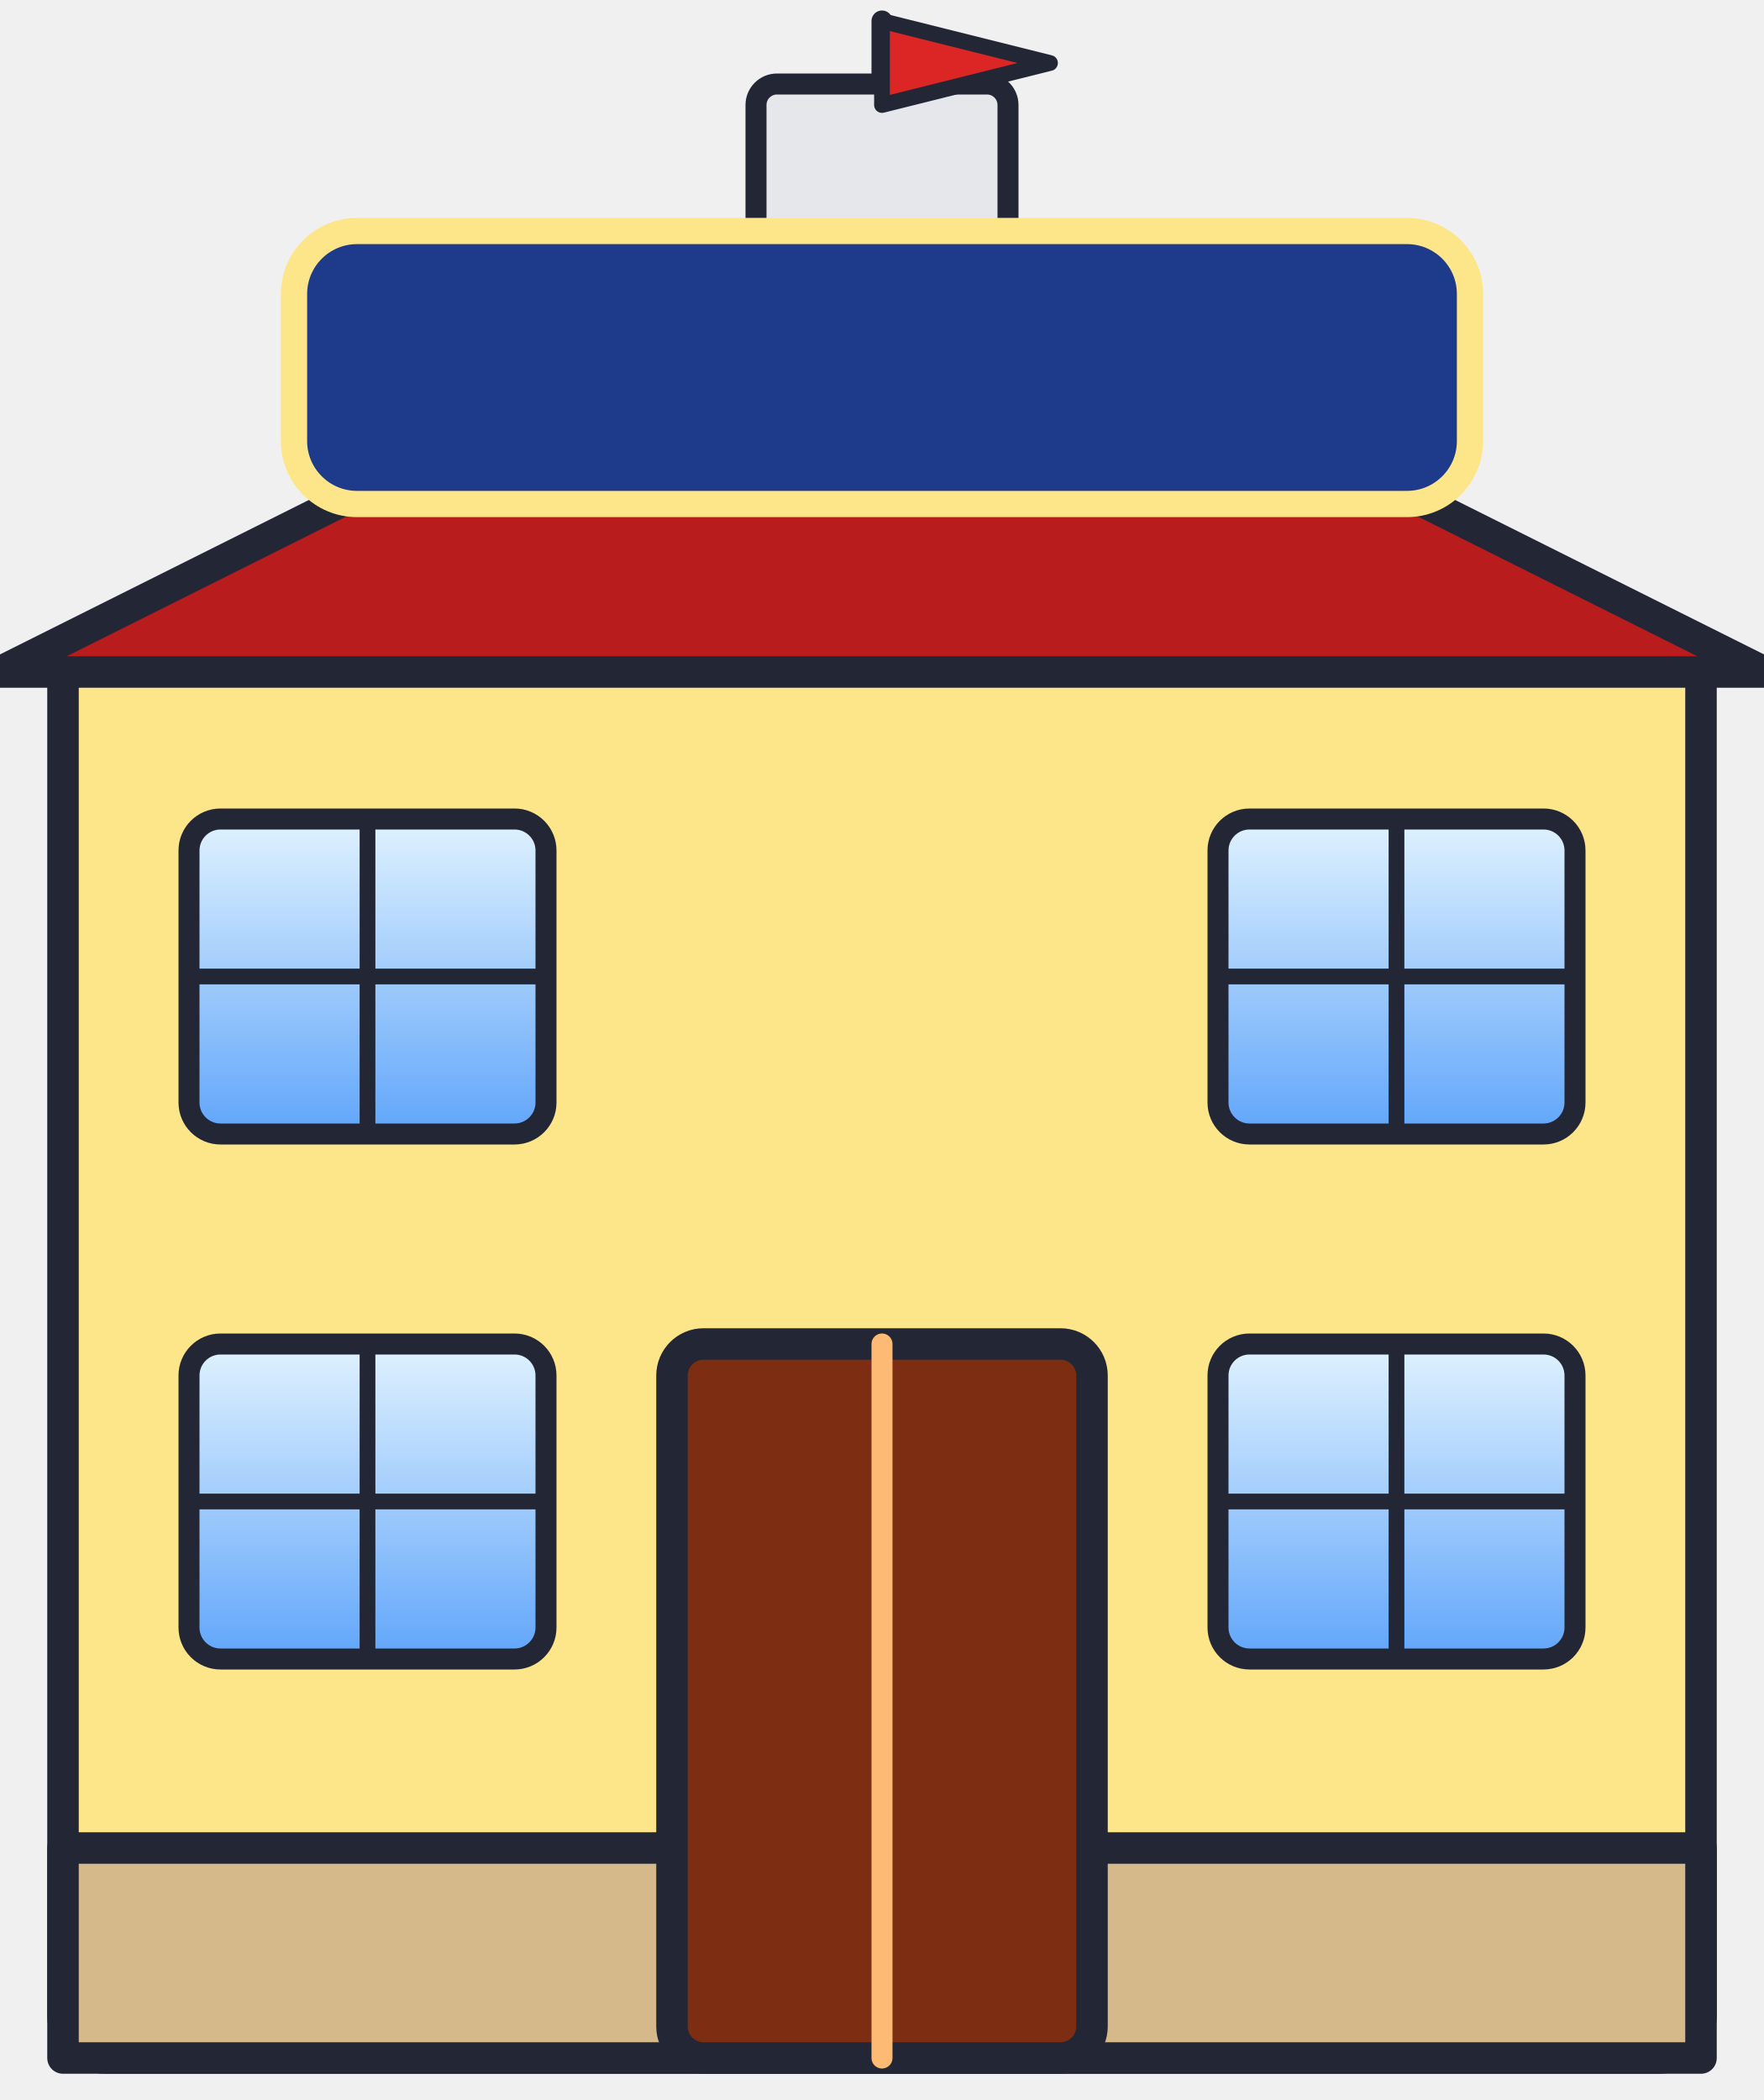
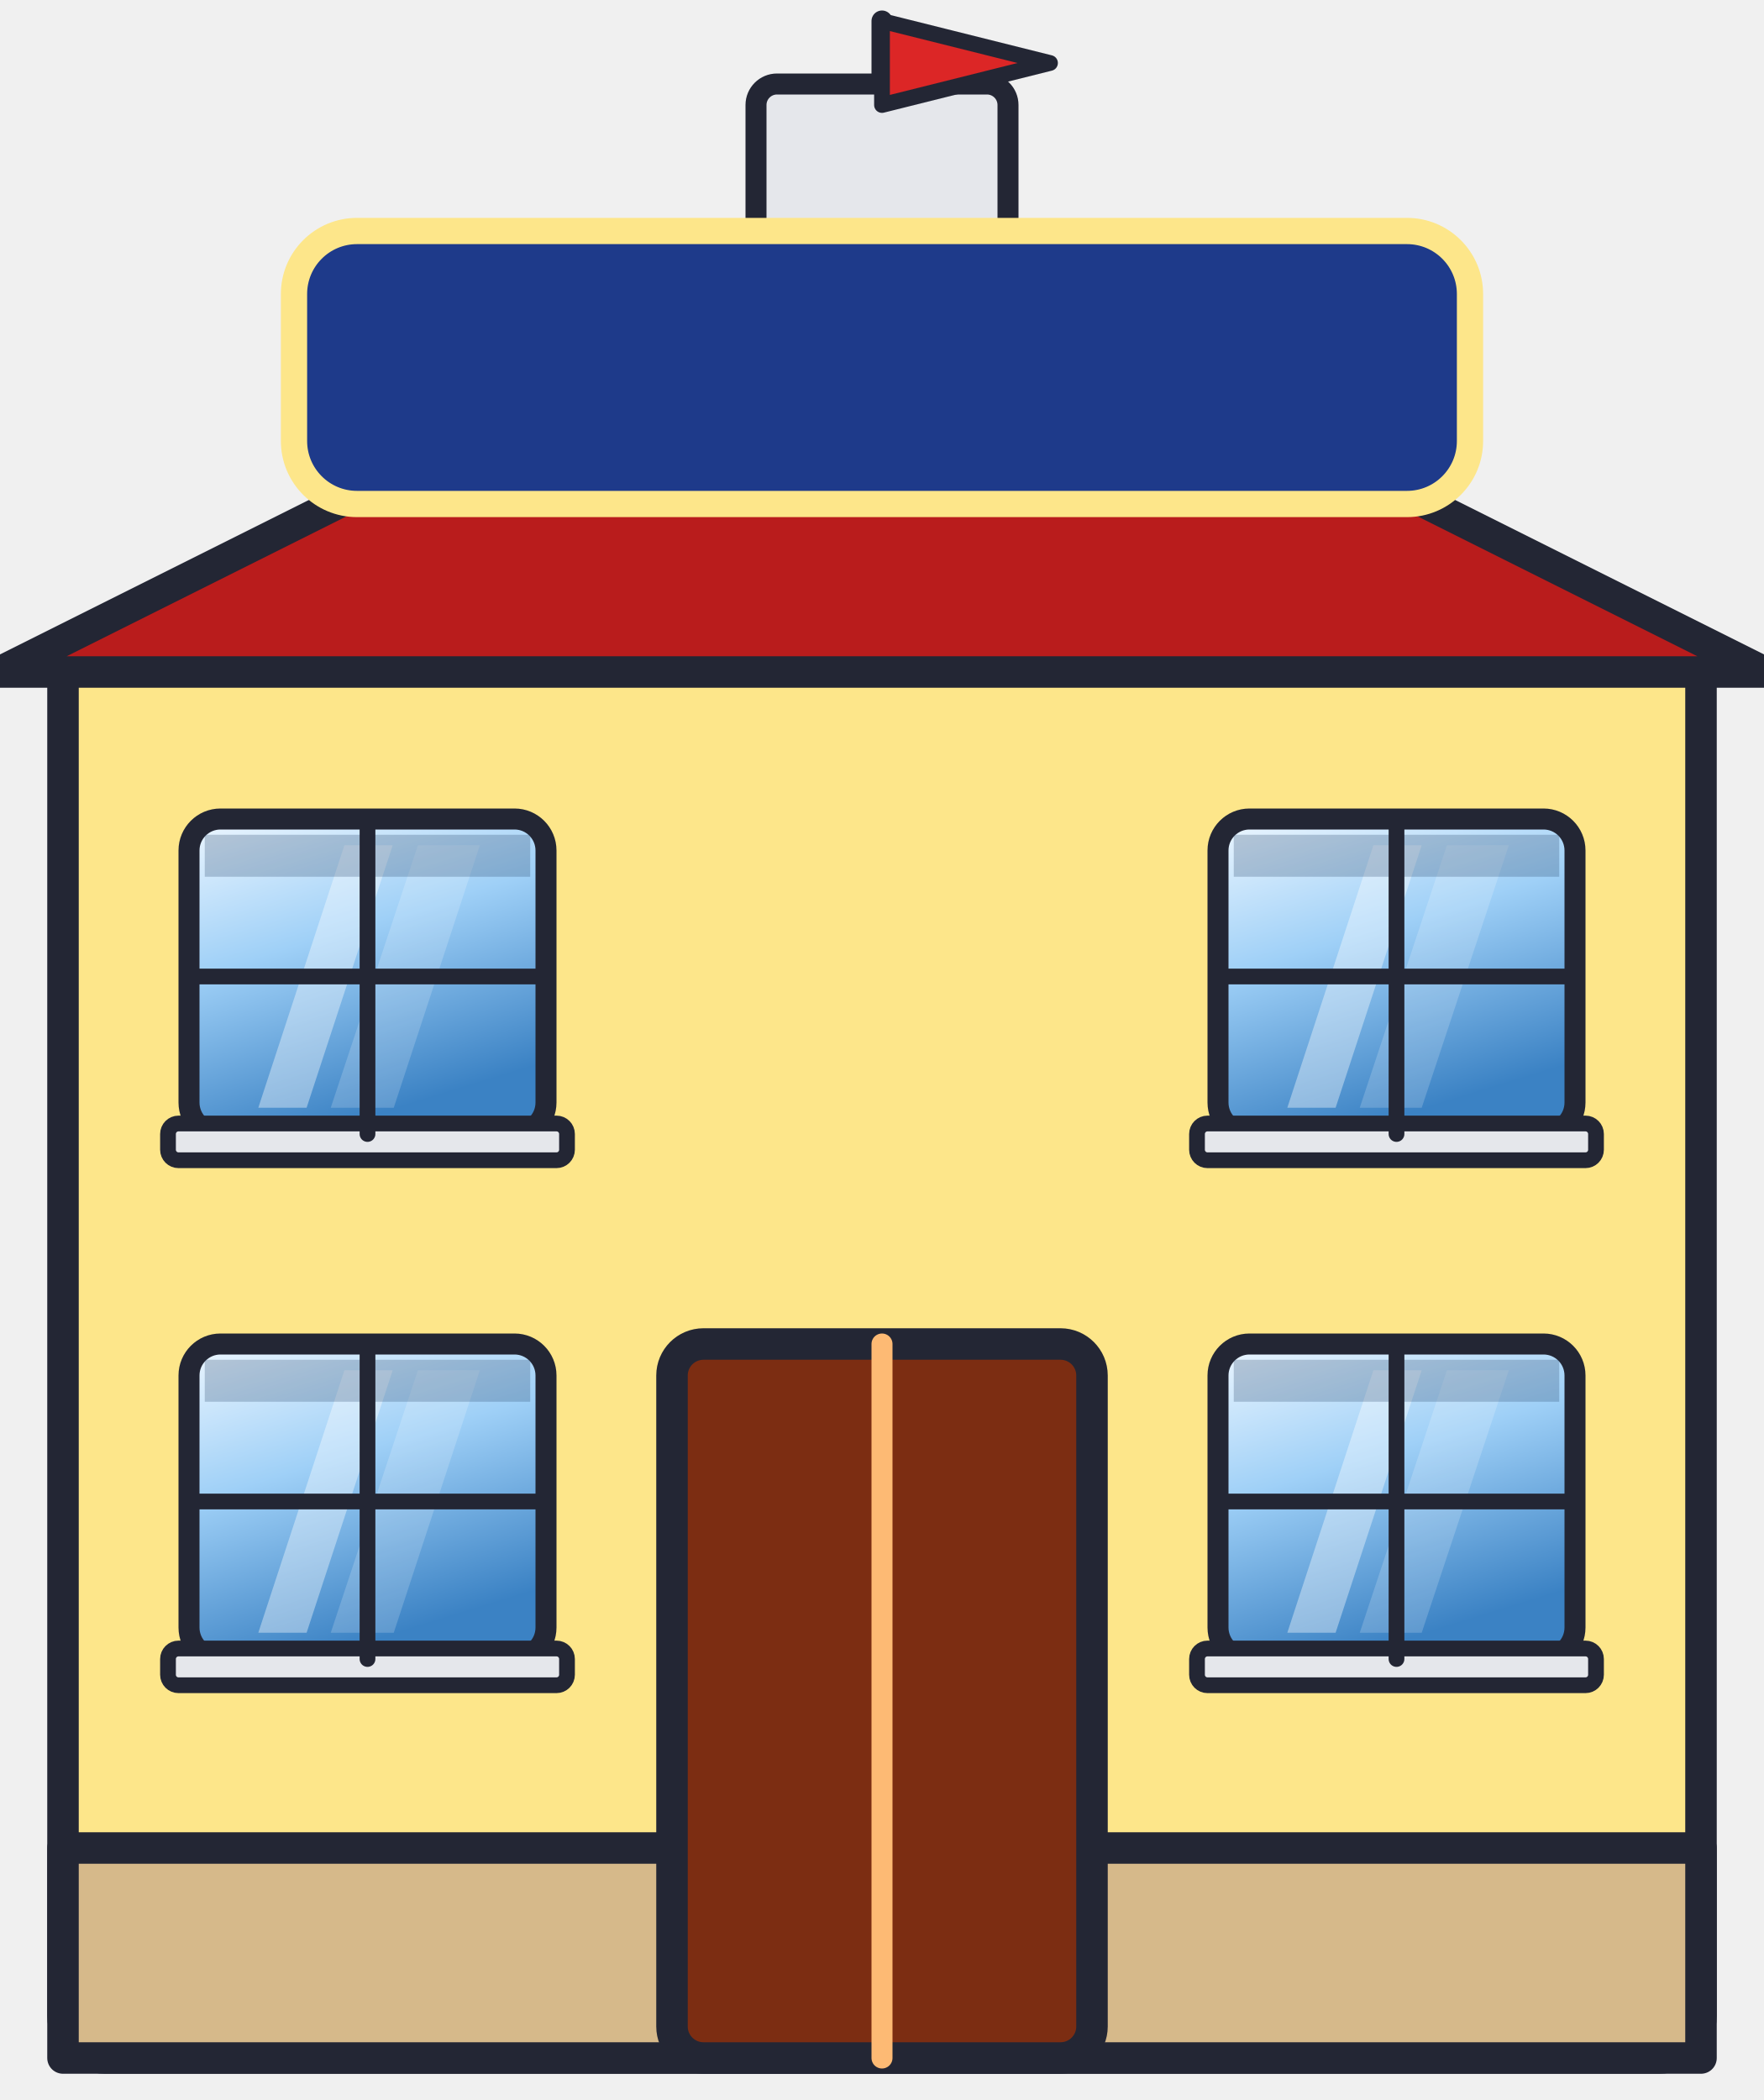
<svg xmlns="http://www.w3.org/2000/svg" width="336" height="400" viewBox="0 0 168 200">
  <defs>
-     <linearGradient id="glass" x1="0" y1="0" x2="0" y2="1">
-       <stop offset="0" stop-color="#e0f2fe" />
-       <stop offset="1" stop-color="#60a5fa" />
+     <linearGradient id="glass" x1="0" y1="0" x2="0.35" y2="1">
+       <stop offset="0" stop-color="#eef7ff" />
+       <stop offset="0.45" stop-color="#9fd0f7" />
+       <stop offset="1" stop-color="#3b82c4" />
    </linearGradient>
  </defs>
  <rect x="6" y="60" width="156" height="136" rx="4" fill="#fde68a" stroke="#232634" stroke-width="3" stroke-linejoin="round" stroke-linecap="round" />
  <rect x="6" y="176" width="156" height="20" rx="0" fill="#d6b98a" stroke="#232634" stroke-width="3" stroke-linejoin="round" stroke-linecap="round" />
  <polygon points="0,64 84,22 168,64" fill="#b91c1c" stroke="#232634" stroke-width="3" stroke-linejoin="round" stroke-linecap="round" />
  <rect x="72" y="8" width="24" height="40" rx="2" fill="#e5e7eb" stroke="#232634" stroke-width="2" stroke-linejoin="round" stroke-linecap="round" />
  <path d="M84 8v-6" fill="none" stroke="#232634" stroke-width="2" stroke-linejoin="round" stroke-linecap="round" />
  <polygon points="84,2 100,6 84,10" fill="#dc2626" stroke="#232634" stroke-width="1.5" stroke-linejoin="round" stroke-linecap="round" />
  <circle cx="84" cy="34" r="8" fill="#f8fafc" stroke="#232634" stroke-width="2" stroke-linejoin="round" stroke-linecap="round" />
  <path d="M84 29v5l4 2" fill="none" stroke="#232634" stroke-width="1.5" stroke-linejoin="round" stroke-linecap="round" />
  <rect x="64" y="128" width="40" height="68" rx="3" fill="#7c2d12" stroke="#232634" stroke-width="3" stroke-linejoin="round" stroke-linecap="round" />
  <path d="M84 128v68" fill="none" stroke="#fdba74" stroke-width="2" stroke-linejoin="round" stroke-linecap="round" />
  <rect x="18" y="78" width="34" height="30" rx="3" fill="url(#glass)" stroke="#232634" stroke-width="2" stroke-linejoin="round" stroke-linecap="round" />
+   <polygon points="24.6,105.5 32.8,80.5 37.4,80.5 29.2,105.5" fill="#ffffff" opacity="0.38" stroke="none" />
+   <polygon points="31.5,105.5 39.8,80.5 45.7,80.5 37.5,105.5" fill="#ffffff" opacity="0.18" stroke="none" />
+   <rect x="19.5" y="79.5" width="31" height="4.0" fill="#1e3a5f" opacity="0.25" stroke="none" />
+   <rect x="16" y="107" width="38" height="3.5" rx="1" fill="#e5e7eb" stroke="#232634" stroke-width="1.5" />
  <path d="M35 78v30M18 93h34" fill="none" stroke="#232634" stroke-width="1.5" stroke-linejoin="round" stroke-linecap="round" />
  <rect x="18" y="128" width="34" height="30" rx="3" fill="url(#glass)" stroke="#232634" stroke-width="2" stroke-linejoin="round" stroke-linecap="round" />
+   <polygon points="24.6,155.5 32.8,130.5 37.4,130.5 29.2,155.5" fill="#ffffff" opacity="0.38" stroke="none" />
+   <polygon points="31.5,155.5 39.8,130.5 45.7,130.5 37.5,155.5" fill="#ffffff" opacity="0.18" stroke="none" />
+   <rect x="19.5" y="129.5" width="31" height="4.0" fill="#1e3a5f" opacity="0.25" stroke="none" />
+   <rect x="16" y="157" width="38" height="3.5" rx="1" fill="#e5e7eb" stroke="#232634" stroke-width="1.5" />
  <path d="M35 128v30M18 143h34" fill="none" stroke="#232634" stroke-width="1.5" stroke-linejoin="round" stroke-linecap="round" />
  <rect x="116" y="78" width="34" height="30" rx="3" fill="url(#glass)" stroke="#232634" stroke-width="2" stroke-linejoin="round" stroke-linecap="round" />
+   <polygon points="122.6,105.5 130.8,80.5 135.4,80.5 127.2,105.5" fill="#ffffff" opacity="0.38" stroke="none" />
+   <polygon points="129.5,105.5 137.8,80.5 143.7,80.5 135.4,105.5" fill="#ffffff" opacity="0.18" stroke="none" />
+   <rect x="117.5" y="79.5" width="31" height="4.0" fill="#1e3a5f" opacity="0.25" stroke="none" />
+   <rect x="114" y="107" width="38" height="3.5" rx="1" fill="#e5e7eb" stroke="#232634" stroke-width="1.5" />
  <path d="M133 78v30M116 93h34" fill="none" stroke="#232634" stroke-width="1.5" stroke-linejoin="round" stroke-linecap="round" />
  <rect x="116" y="128" width="34" height="30" rx="3" fill="url(#glass)" stroke="#232634" stroke-width="2" stroke-linejoin="round" stroke-linecap="round" />
+   <polygon points="122.6,155.5 130.8,130.5 135.4,130.5 127.2,155.5" fill="#ffffff" opacity="0.38" stroke="none" />
+   <polygon points="129.5,155.5 137.8,130.5 143.7,130.5 135.4,155.5" fill="#ffffff" opacity="0.18" stroke="none" />
+   <rect x="117.5" y="129.5" width="31" height="4.0" fill="#1e3a5f" opacity="0.25" stroke="none" />
+   <rect x="114" y="157" width="38" height="3.5" rx="1" fill="#e5e7eb" stroke="#232634" stroke-width="1.5" />
  <path d="M133 128v30M116 143h34" fill="none" stroke="#232634" stroke-width="1.5" stroke-linejoin="round" stroke-linecap="round" />
  <rect x="28.0" y="22" width="112" height="26" rx="6" fill="#1e3a8a" stroke="#fde68a" stroke-width="2.5" stroke-linejoin="round" stroke-linecap="round" />
</svg>
